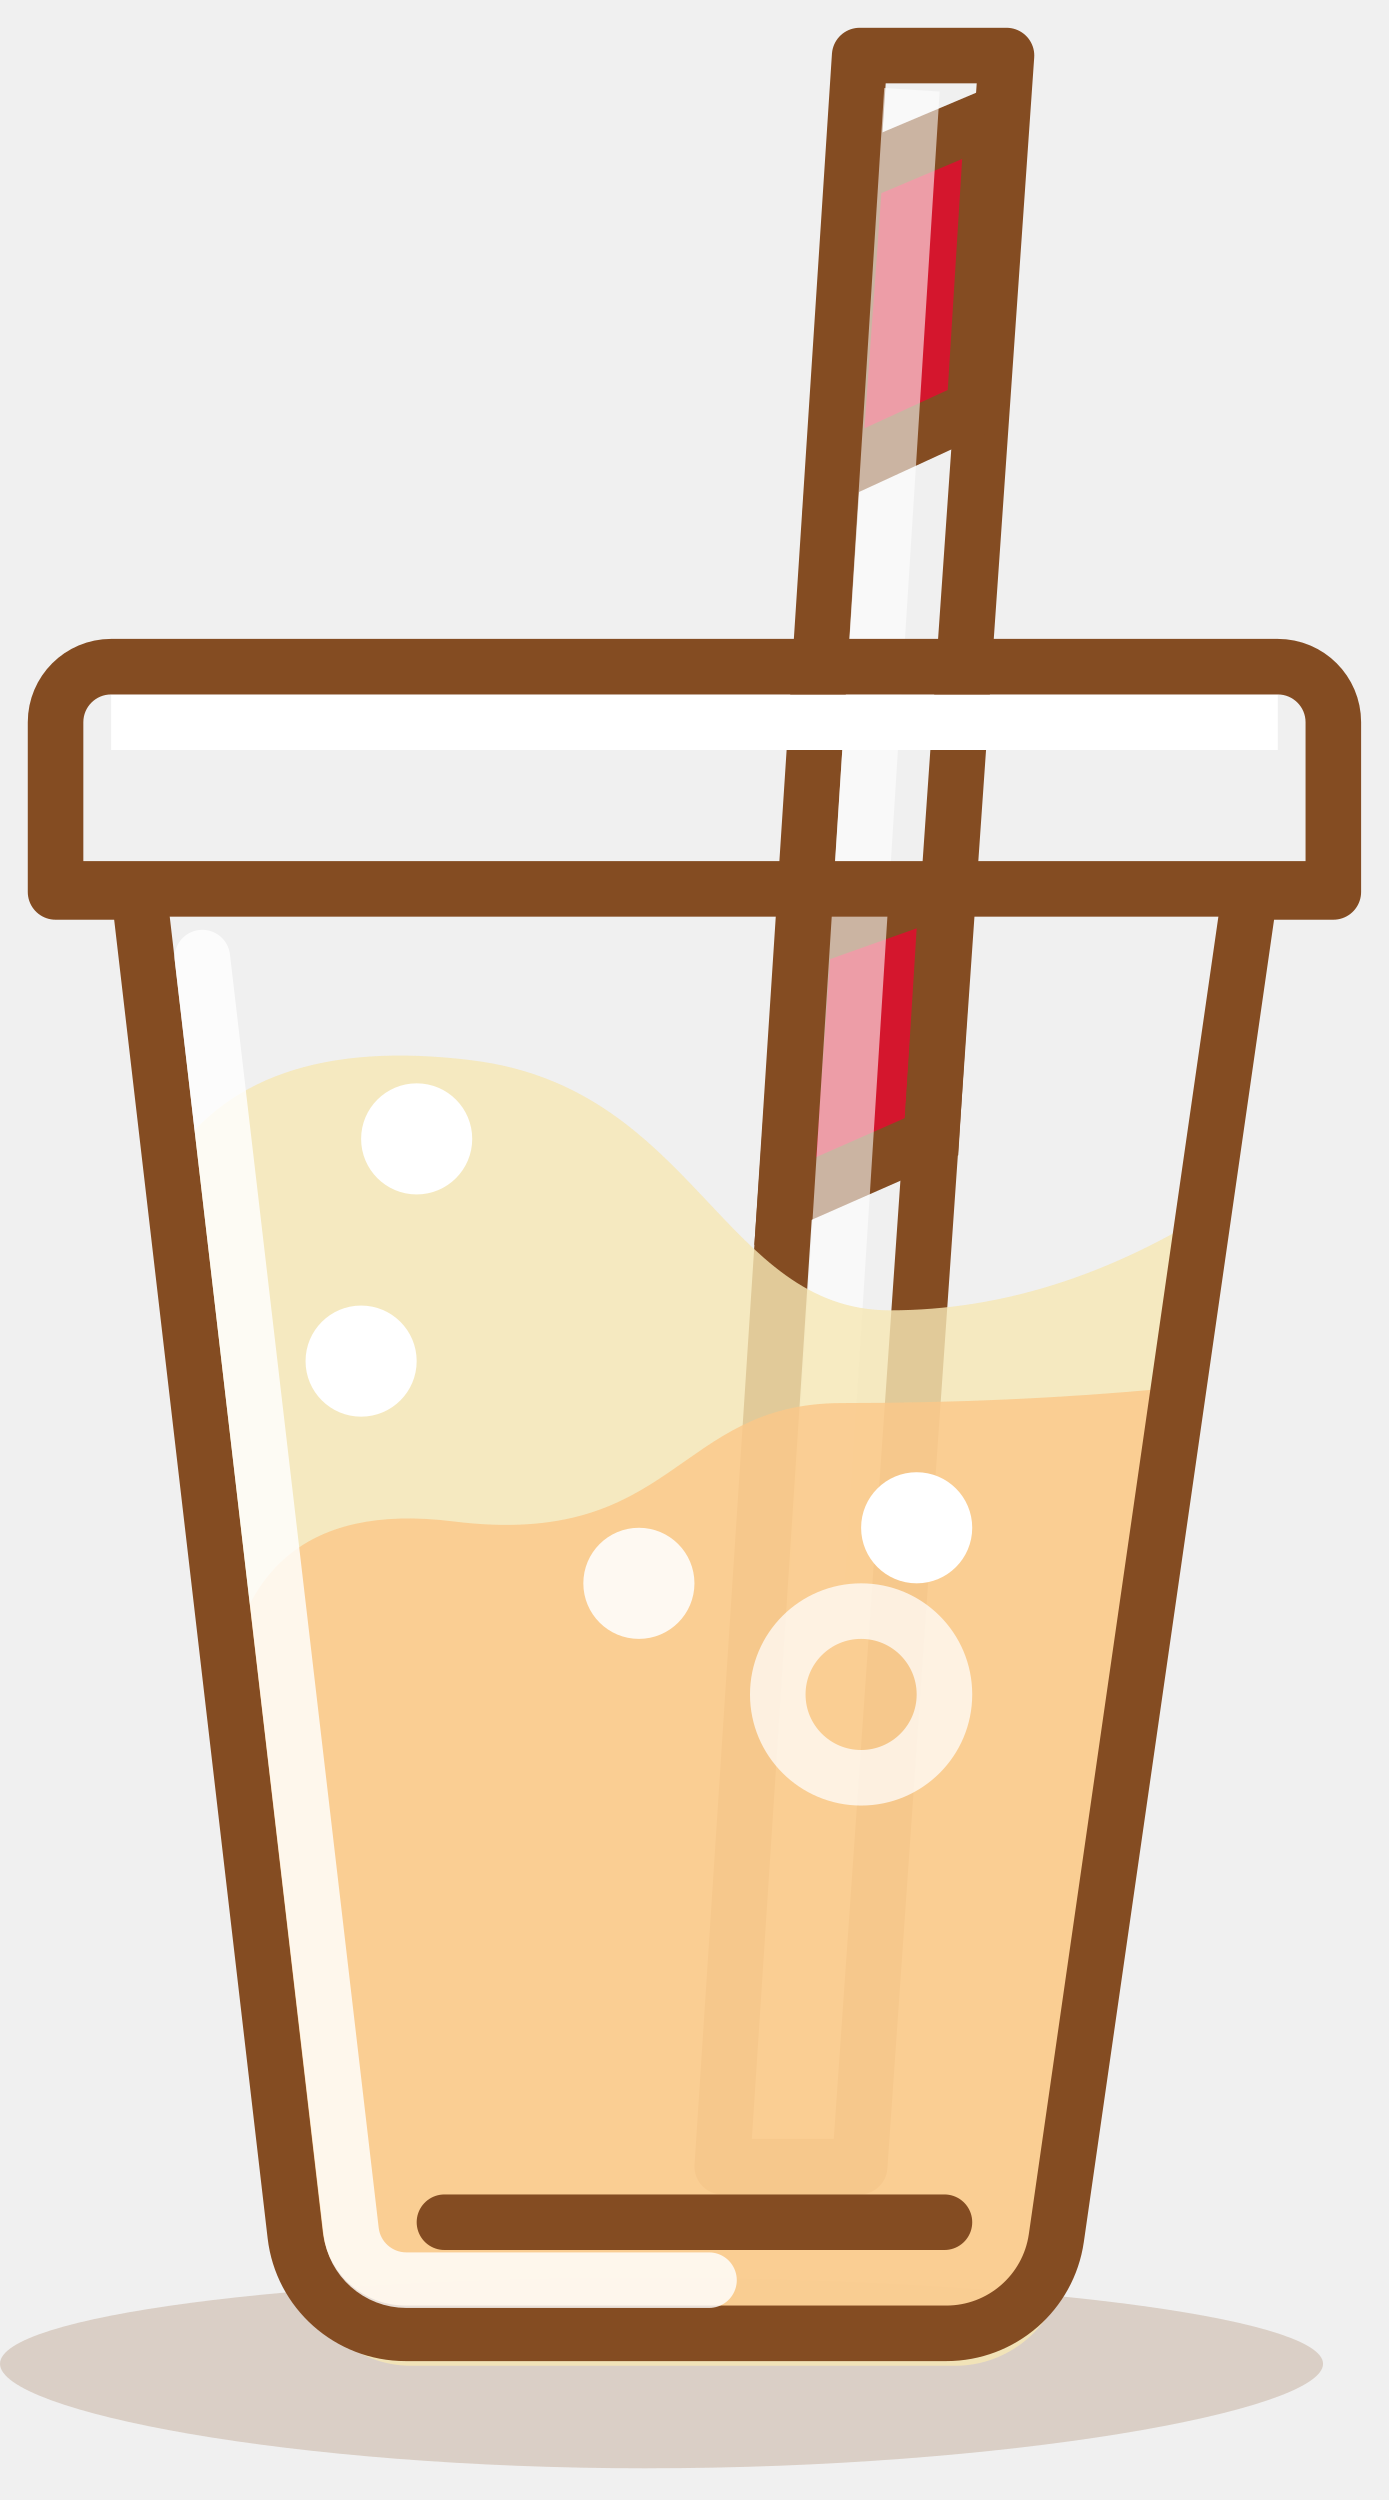
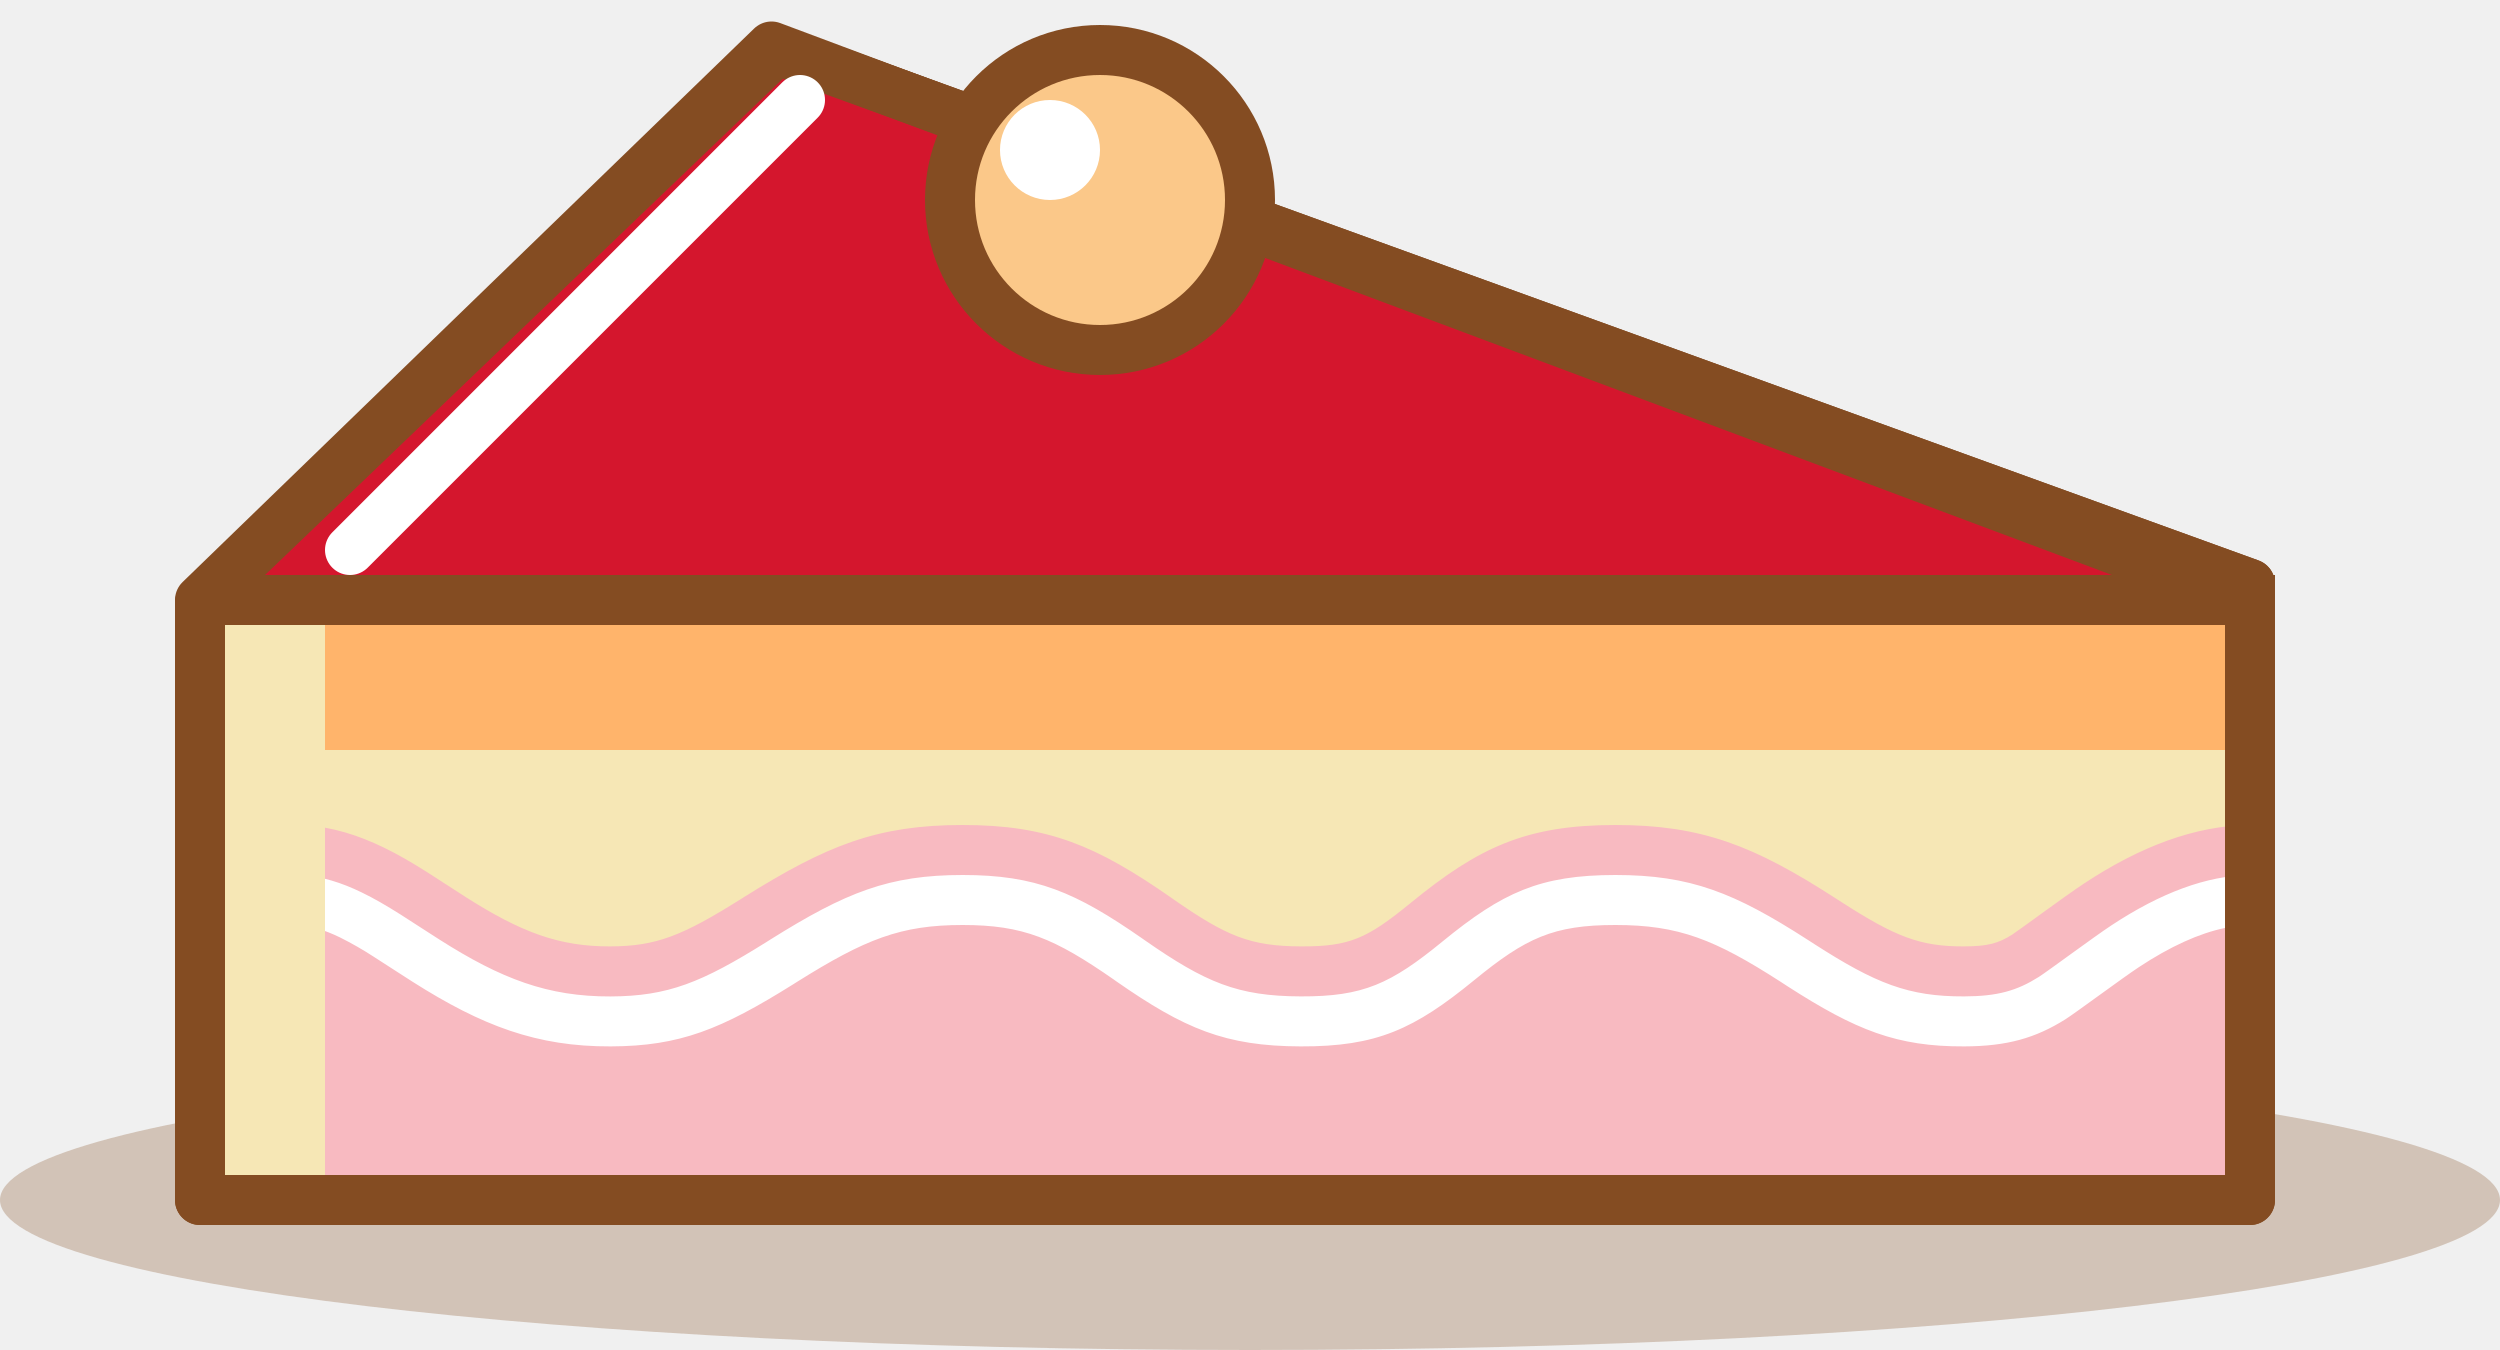
- <svg xmlns="http://www.w3.org/2000/svg" width="25px" height="45px" viewBox="0 0 25 45" version="1.1">
+ <svg xmlns="http://www.w3.org/2000/svg" width="50px" height="27px" viewBox="0 0 50 27" version="1.1">
  <g id="Page-1" stroke="none" stroke-width="1" fill="none" fill-rule="evenodd">
-     <g id="drinks" transform="translate(-2, 0)">
-       <polygon id="Path" points="0 0 28 0 28 44 0 44" />
-       <polygon id="Path" stroke="#844C22" fill="#D4162D" fill-rule="nonzero" points="19.046 15.985 16.466 16.902 16.135 21.619 18.768 20.46" />
-       <g id="Group" transform="translate(15, 1)">
-         <polygon id="Path" stroke="#844C22" stroke-linecap="round" stroke-linejoin="round" points="2.474 38 5.117 0 2.474 0 0 38" />
-         <ellipse id="Oval" cx="7.5" cy="10.314" rx="3.5" ry="3.8" />
-         <polygon id="Path" stroke="#844C22" fill="#D4162D" fill-rule="nonzero" points="4.868 1.086 2.388 2.135 2 7.518 4.54 6.348 4.85 1.378" />
-         <line x1="3.415" y1="0.616" x2="1.632" y2="28.762" id="Path" stroke="#FFFFFF" opacity="0.579" />
+     <g id="dessert">
+       <g id="Group">
+         <ellipse id="Oval" fill-opacity="0.277" fill="#844C22" fill-rule="nonzero" cx="25" cy="24" rx="25" ry="3" />
+         <g transform="translate(3, 0)" fill-rule="nonzero">
+           <polygon id="b" stroke="#844C22" fill="#F6E7B5" stroke-linecap="round" stroke-linejoin="round" points="1 12.5 12.534 1 42 11.679 42 24 1 24" />
+           <polygon id="Path" stroke="#844C22" fill="#D4162D" stroke-linecap="round" stroke-linejoin="round" points="1 12 12.43 0.93 42 12" />
+           <polygon id="Path" fill="#F8BAC1" points="2 19 42 19 42 24 2 24" />
+           <path d="M40.327,20.178 C40.037,20.37 39.094,21.072 38.845,21.229 C38.085,21.709 37.33,21.924 36.29,21.929 C34.704,21.935 33.723,21.539 32.207,20.565 L32.068,20.475 C30.9,19.724 30.342,19.5 29.308,19.5 C28.338,19.5 27.989,19.664 27.12,20.375 C25.757,21.49 24.805,21.935 23.008,21.928 C21.258,21.922 20.27,21.503 18.751,20.445 L18.71,20.416 C17.669,19.691 17.219,19.5 16.253,19.5 C15.243,19.5 14.693,19.72 13.471,20.485 L13.4,20.53 C11.804,21.53 10.83,21.922 9.218,21.928 C7.516,21.935 6.251,21.456 4.712,20.478 C4.577,20.392 4.067,20.06 3.947,19.984 C3.759,19.862 3.564,19.75 3.364,19.649 C3.161,19.551 3.011,19.505 2.89,19.496 L3.11,16.504 C3.647,16.544 4.153,16.697 4.674,16.95 C4.951,17.084 5.221,17.24 5.55,17.448 L6.32,17.945 C7.42,18.644 8.181,18.932 9.206,18.928 C10.126,18.925 10.646,18.715 11.807,17.988 L11.878,17.943 C13.537,16.904 14.549,16.5 16.253,16.5 C17.959,16.5 18.926,16.911 20.424,17.954 L20.466,17.984 C21.53,18.724 22.002,18.924 23.019,18.928 C23.996,18.932 24.346,18.768 25.218,18.055 C26.576,16.945 27.523,16.5 29.308,16.5 C31.041,16.5 32.083,16.917 33.692,17.953 L33.83,18.042 C34.902,18.731 35.4,18.932 36.278,18.928 C36.76,18.926 36.965,18.868 37.244,18.692 C37.37,18.612 38.279,17.936 38.673,17.675 C39.812,16.922 40.909,16.515 41.978,16.5 L42.5,16.478 L42.5,23.5 C42.5,24.052 42.052,24.5 41.5,24.5 L1.5,24.5 C0.948,24.5 0.5,24.052 0.5,23.5 L0.5,18 L2.5,18 L2.5,22.5 L40.5,22.5 L40.5,20.067 C40.442,20.103 40.384,20.14 40.327,20.178 L40.327,20.178 Z" id="Path" fill="#F8BAC1" />
+           <path d="M39.776,19.344 C39.451,19.558 38.519,20.252 38.311,20.384 C37.711,20.762 37.14,20.925 36.286,20.928 C34.936,20.934 34.116,20.604 32.748,19.724 L32.61,19.634 C31.294,18.788 30.575,18.5 29.309,18.5 C28.067,18.5 27.519,18.757 26.487,19.601 C25.287,20.583 24.536,20.934 23.012,20.928 C21.506,20.923 20.69,20.577 19.322,19.624 L19.282,19.595 C18.088,18.765 17.465,18.5 16.252,18.5 C15.012,18.5 14.308,18.781 12.94,19.638 L12.869,19.683 C11.418,20.591 10.595,20.923 9.214,20.928 C7.738,20.934 6.641,20.518 5.248,19.633 C5.12,19.553 4.608,19.219 4.481,19.139 C4.262,18.996 4.035,18.866 3.801,18.749 C3.492,18.599 3.223,18.518 2.963,18.499 L3.037,17.501 C3.435,17.531 3.823,17.648 4.237,17.85 C4.475,17.965 4.715,18.104 5.015,18.293 C5.15,18.378 5.663,18.713 5.785,18.789 C7.03,19.581 7.959,19.933 9.21,19.929 C10.36,19.924 11.032,19.653 12.338,18.835 L12.409,18.79 C13.922,17.843 14.781,17.5 16.253,17.5 C17.713,17.5 18.507,17.838 19.853,18.775 L19.894,18.804 C21.11,19.651 21.754,19.924 23.015,19.928 C24.266,19.933 24.816,19.676 25.851,18.829 C27.047,17.851 27.795,17.5 29.309,17.5 C30.808,17.5 31.689,17.853 33.151,18.794 L33.289,18.883 C34.509,19.667 35.169,19.933 36.282,19.928 C36.95,19.926 37.338,19.815 37.777,19.538 C37.945,19.432 38.865,18.747 39.224,18.51 C40.216,17.854 41.138,17.512 41.993,17.5 L41.5,17.493 L41.5,24.5 L1.5,24.5 L1.5,18 L1.5,23.5 L41.5,23.5 L41.5,18.559 C40.982,18.667 40.407,18.927 39.776,19.344 L39.776,19.344 Z" id="Path" fill="#FFFFFF" />
+           <polyline id="Path" stroke="#844C22" fill="#FFB46B" points="42 15 42 12 2 12 2 15" />
+         </g>
+         <polygon id="Path" stroke="#844C22" stroke-linecap="round" stroke-linejoin="round" points="4 12.054 15.534 1 45 11.679 45 24 4 24" />
+         <circle id="Oval" stroke="#844C22" fill="#FBC889" fill-rule="nonzero" cx="22" cy="4" r="3" />
+         <circle id="Oval" fill="#FFFFFF" fill-rule="nonzero" cx="21" cy="3" r="1" />
+         <line x1="16" y1="2" x2="7" y2="11" id="Path" stroke="#FFFFFF" stroke-linecap="round" stroke-linejoin="round" />
+         <line x1="5.5" y1="12.5" x2="5.5" y2="23.5" id="Path" stroke="#F6E7B5" stroke-width="2" />
      </g>
-       <path d="M13.661,44.429 C20.101,44.429 25.815,43.404 25.815,42.549 C25.815,41.692 20.101,41 13.661,41 C7.221,41 2,41.693 2,42.548 C2,43.404 7.22,44.43 13.661,44.43 L13.661,44.429 Z" id="Path" fill-opacity="0.2" fill="#844C22" fill-rule="nonzero" />
-       <line x1="3" y1="16" x2="26" y2="16" id="Path" stroke="#844C22" />
-       <line x1="4" y1="13" x2="25" y2="13" id="Path" stroke="#FFFFFF" />
-       <path d="M5,12.007 C5.04,12.002 5.08,12 5.121,12 M23.985,21.684 L21.168,40.875 C21.022,41.858 20.178,42.586 19.184,42.585 L9.409,42.585 C8.397,42.586 7.543,41.831 7.419,40.827 L5,21.001 C5.993,19.391 7.826,18.752 10.5,19.086 C14.511,19.586 15.013,23.586 18.021,23.586 C20.027,23.586 22.015,22.952 23.985,21.684 Z" id="Shape" fill="#F6E7B5" fill-rule="nonzero" opacity="0.812" />
-       <path d="M22.91,25 L20.996,40.56 C20.85,41.543 20.006,42.271 19.012,42.27 L9.237,42.27 C8.225,42.271 7.371,41.516 7.247,40.512 L6,31.105 C6.096,28.292 7.481,27.052 10.156,27.385 C14.166,27.885 14.147,25.255 17.156,25.255 C19.161,25.255 21.08,25.17 22.911,25 L22.91,25 Z" id="Path" fill="#FBC889" fill-rule="nonzero" opacity="0.812" />
-       <path d="M5,12.007 C5.04,12.002 5.08,12 5.121,12" id="Path" fill="#F6E7B5" fill-rule="nonzero" />
-       <path d="M4,12 L25,12 C25.552,12 26,12.448 26,13 L26,16.055 L24.5,16.055 L21.014,40.285 C20.872,41.269 20.029,42 19.034,42 L9.301,42 C8.286,42 7.431,41.24 7.314,40.231 L4.5,16.055 L3,16.055 L3,13 C3,12.448 3.448,12 4,12 Z M10,40 L19,40" id="Shape" stroke="#844C22" stroke-linecap="round" stroke-linejoin="round" />
-       <path d="M5.642,17.237 L8.32,40.16 C8.379,40.664 8.807,41.043 9.314,41.043 L14.762,41.043" id="Path" stroke="#FFFFFF" opacity="0.826" stroke-linecap="round" stroke-linejoin="round" />
-       <circle id="Oval" fill="#FFFFFF" fill-rule="nonzero" cx="18.5" cy="27.5" r="1" />
-       <circle id="Oval" fill="#FFFFFF" fill-rule="nonzero" opacity="0.877" cx="13.5" cy="28.5" r="1" />
-       <circle id="Oval" fill="#FFFFFF" fill-rule="nonzero" cx="9.5" cy="20.5" r="1" />
-       <circle id="Oval" stroke="#FFFFFF" opacity="0.731" cx="17.5" cy="30.5" r="1.5" />
-       <circle id="Oval" fill="#FFFFFF" fill-rule="nonzero" cx="8.5" cy="24.5" r="1" />
    </g>
  </g>
</svg>
